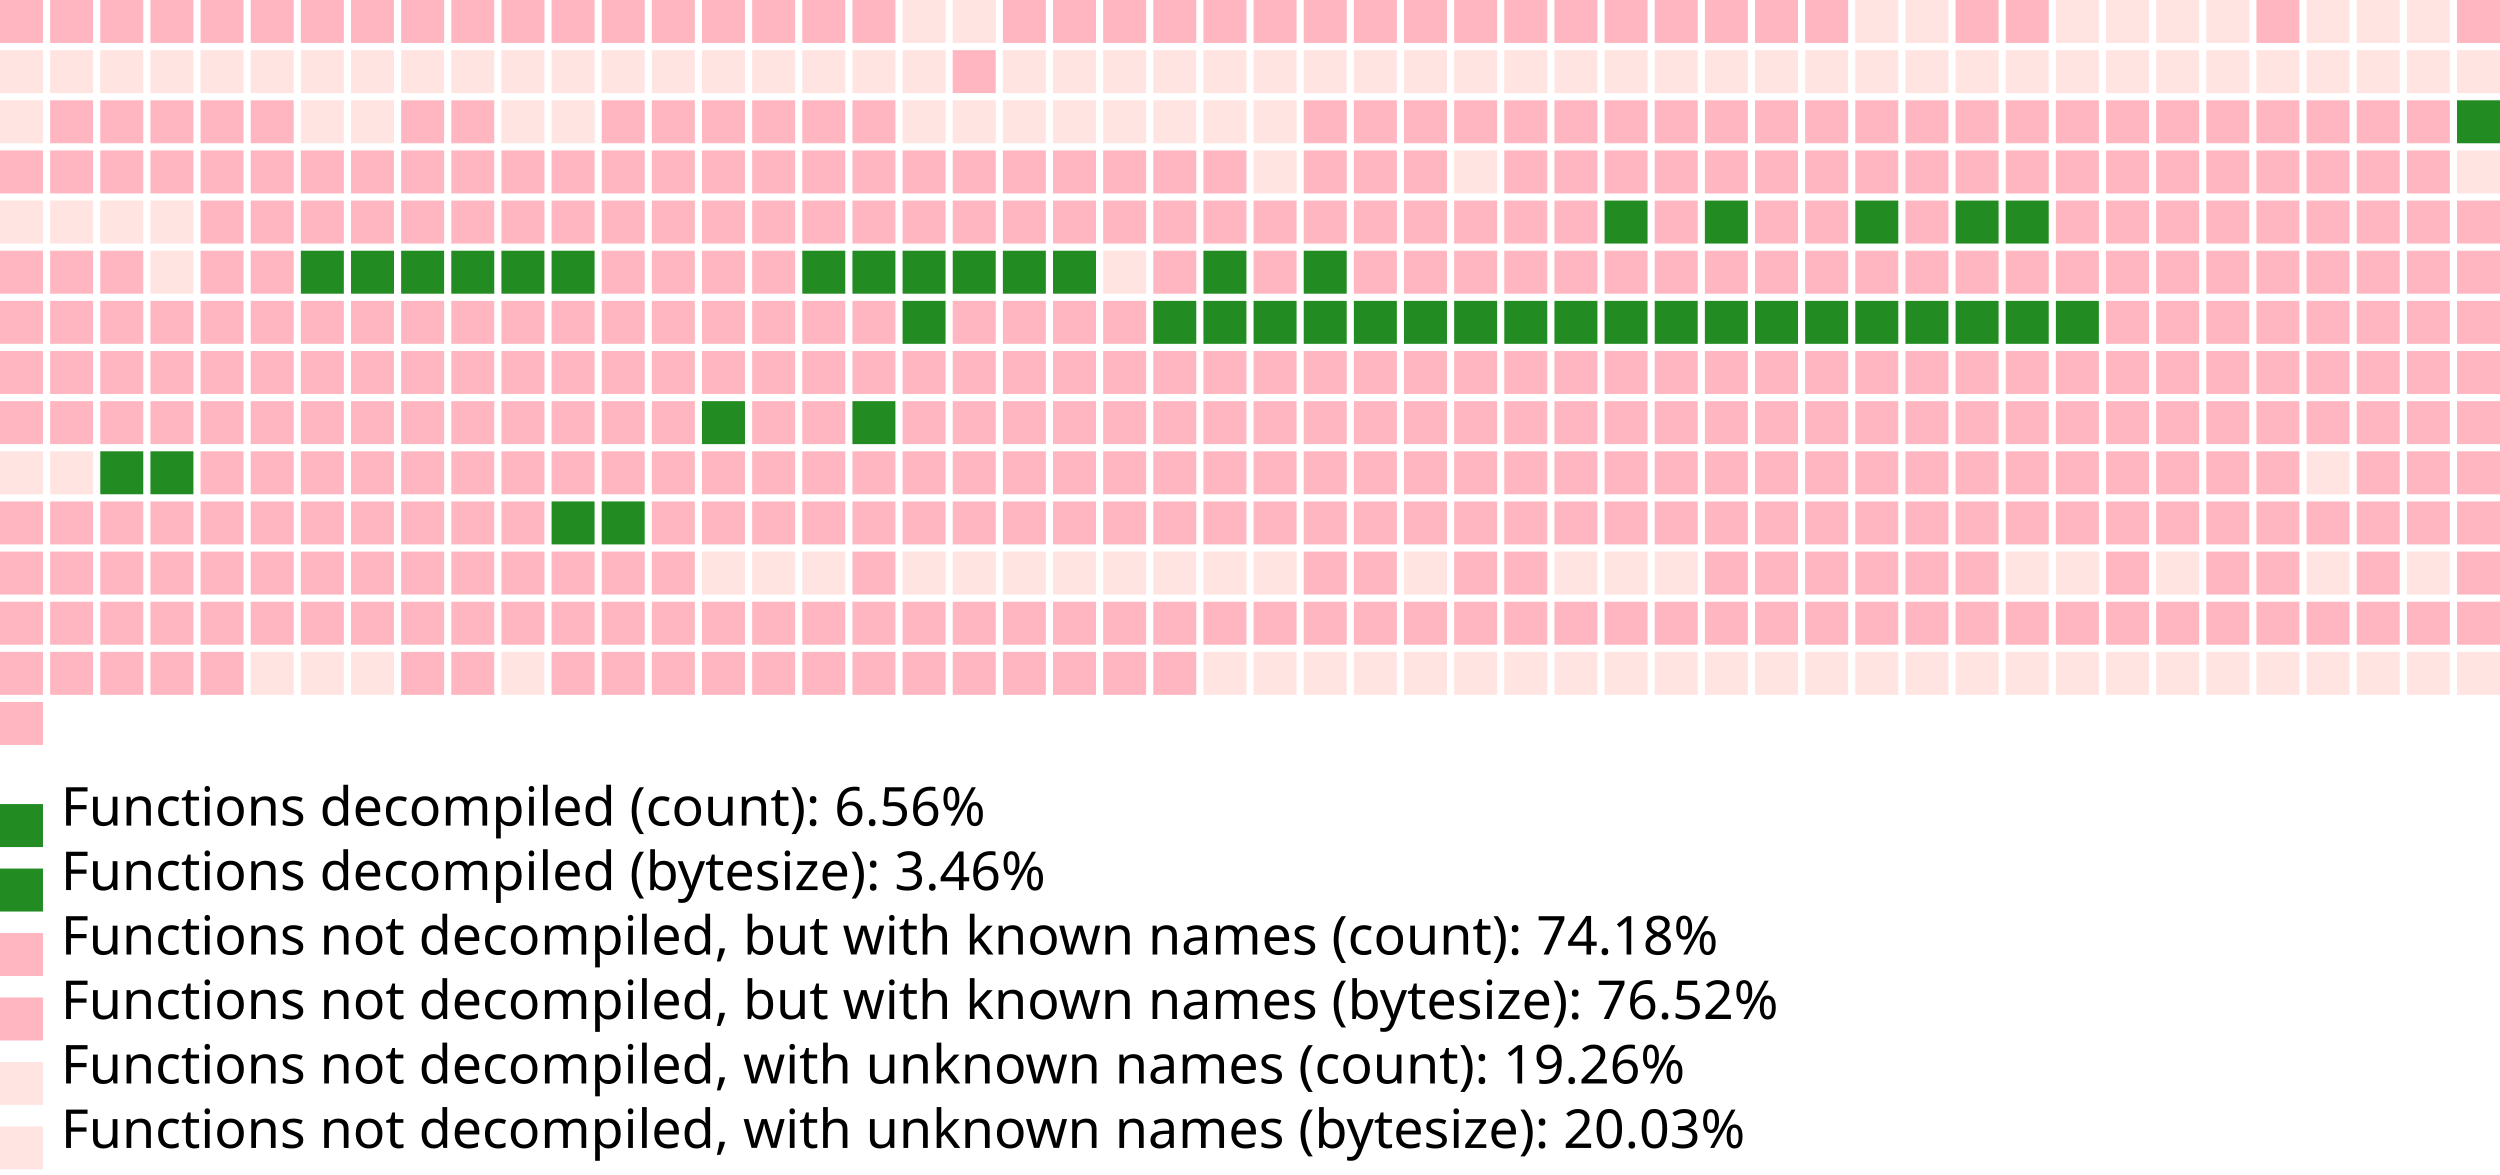
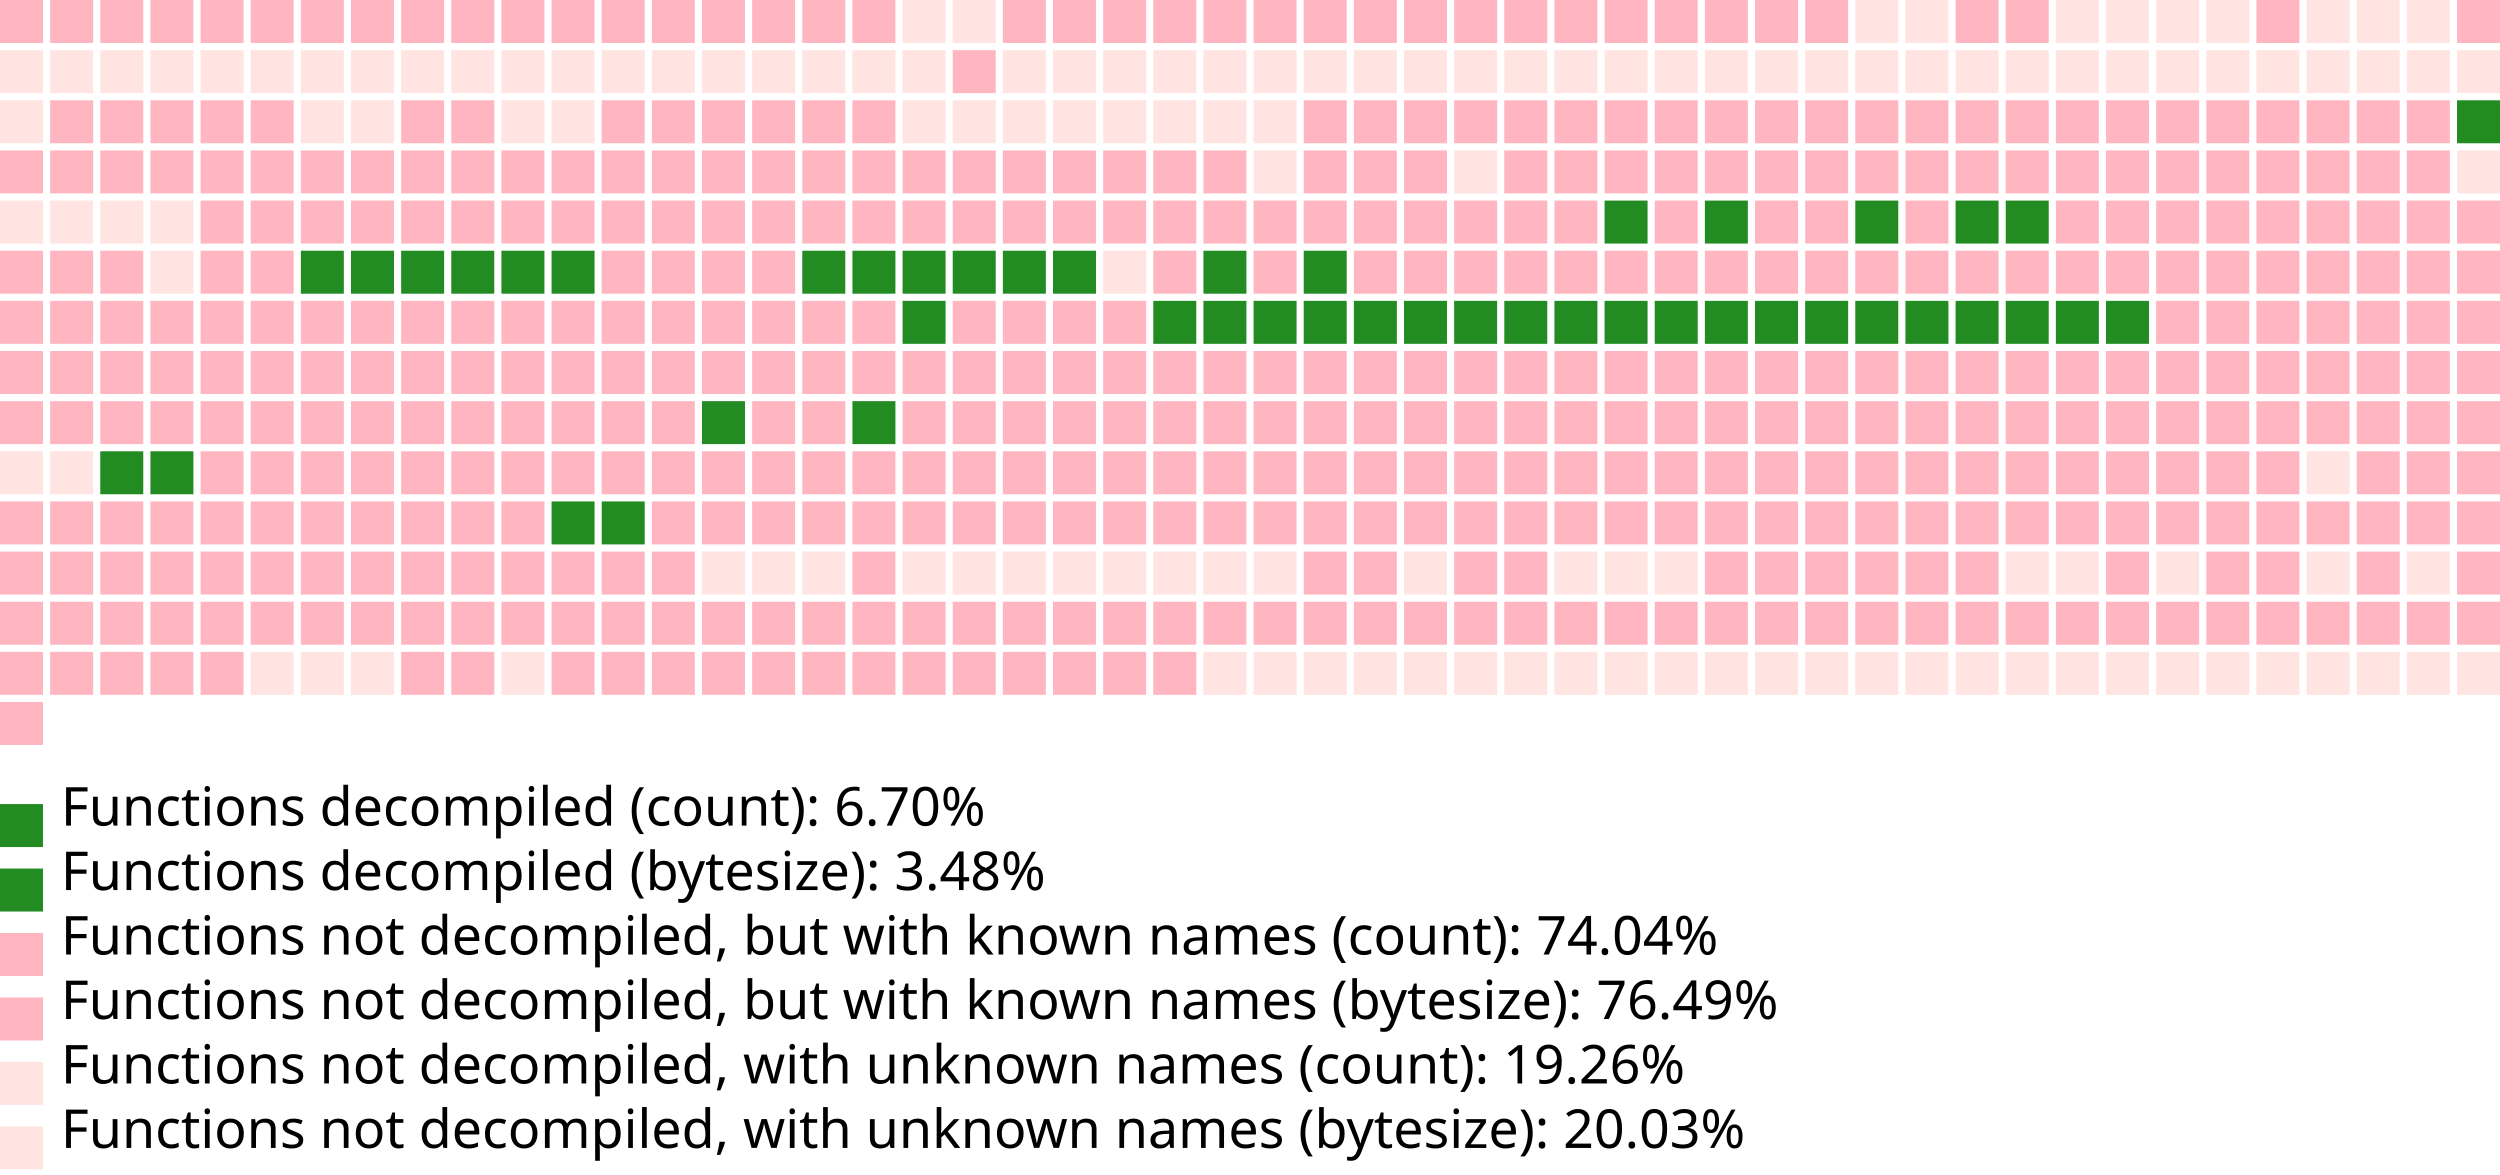
<svg xmlns="http://www.w3.org/2000/svg" version="1.1" width="698" height="328">
  <rect width="12" height="12" x="0" y="0" fill="lightpink" />
  <rect width="12" height="12" x="14" y="0" fill="lightpink" />
  <rect width="12" height="12" x="28" y="0" fill="lightpink" />
  <rect width="12" height="12" x="42" y="0" fill="lightpink" />
  <rect width="12" height="12" x="56" y="0" fill="lightpink" />
  <rect width="12" height="12" x="70" y="0" fill="lightpink" />
  <rect width="12" height="12" x="84" y="0" fill="lightpink" />
  <rect width="12" height="12" x="98" y="0" fill="lightpink" />
  <rect width="12" height="12" x="112" y="0" fill="lightpink" />
  <rect width="12" height="12" x="126" y="0" fill="lightpink" />
  <rect width="12" height="12" x="140" y="0" fill="lightpink" />
  <rect width="12" height="12" x="154" y="0" fill="lightpink" />
  <rect width="12" height="12" x="168" y="0" fill="lightpink" />
  <rect width="12" height="12" x="182" y="0" fill="lightpink" />
  <rect width="12" height="12" x="196" y="0" fill="lightpink" />
  <rect width="12" height="12" x="210" y="0" fill="lightpink" />
  <rect width="12" height="12" x="224" y="0" fill="lightpink" />
  <rect width="12" height="12" x="238" y="0" fill="lightpink" />
  <rect width="12" height="12" x="252" y="0" fill="mistyrose" />
  <rect width="12" height="12" x="266" y="0" fill="mistyrose" />
  <rect width="12" height="12" x="280" y="0" fill="lightpink" />
  <rect width="12" height="12" x="294" y="0" fill="lightpink" />
  <rect width="12" height="12" x="308" y="0" fill="lightpink" />
  <rect width="12" height="12" x="322" y="0" fill="lightpink" />
  <rect width="12" height="12" x="336" y="0" fill="lightpink" />
  <rect width="12" height="12" x="350" y="0" fill="lightpink" />
  <rect width="12" height="12" x="364" y="0" fill="lightpink" />
  <rect width="12" height="12" x="378" y="0" fill="lightpink" />
  <rect width="12" height="12" x="392" y="0" fill="lightpink" />
  <rect width="12" height="12" x="406" y="0" fill="lightpink" />
  <rect width="12" height="12" x="420" y="0" fill="lightpink" />
  <rect width="12" height="12" x="434" y="0" fill="lightpink" />
  <rect width="12" height="12" x="448" y="0" fill="lightpink" />
  <rect width="12" height="12" x="462" y="0" fill="lightpink" />
  <rect width="12" height="12" x="476" y="0" fill="lightpink" />
  <rect width="12" height="12" x="490" y="0" fill="lightpink" />
  <rect width="12" height="12" x="504" y="0" fill="lightpink" />
  <rect width="12" height="12" x="518" y="0" fill="mistyrose" />
  <rect width="12" height="12" x="532" y="0" fill="mistyrose" />
  <rect width="12" height="12" x="546" y="0" fill="lightpink" />
  <rect width="12" height="12" x="560" y="0" fill="lightpink" />
  <rect width="12" height="12" x="574" y="0" fill="mistyrose" />
  <rect width="12" height="12" x="588" y="0" fill="mistyrose" />
  <rect width="12" height="12" x="602" y="0" fill="mistyrose" />
  <rect width="12" height="12" x="616" y="0" fill="mistyrose" />
  <rect width="12" height="12" x="630" y="0" fill="lightpink" />
  <rect width="12" height="12" x="644" y="0" fill="mistyrose" />
  <rect width="12" height="12" x="658" y="0" fill="mistyrose" />
  <rect width="12" height="12" x="672" y="0" fill="mistyrose" />
  <rect width="12" height="12" x="686" y="0" fill="lightpink" />
  <rect width="12" height="12" x="0" y="14" fill="mistyrose" />
  <rect width="12" height="12" x="14" y="14" fill="mistyrose" />
  <rect width="12" height="12" x="28" y="14" fill="mistyrose" />
  <rect width="12" height="12" x="42" y="14" fill="mistyrose" />
  <rect width="12" height="12" x="56" y="14" fill="mistyrose" />
  <rect width="12" height="12" x="70" y="14" fill="mistyrose" />
  <rect width="12" height="12" x="84" y="14" fill="mistyrose" />
  <rect width="12" height="12" x="98" y="14" fill="mistyrose" />
  <rect width="12" height="12" x="112" y="14" fill="mistyrose" />
  <rect width="12" height="12" x="126" y="14" fill="mistyrose" />
  <rect width="12" height="12" x="140" y="14" fill="mistyrose" />
  <rect width="12" height="12" x="154" y="14" fill="mistyrose" />
  <rect width="12" height="12" x="168" y="14" fill="mistyrose" />
  <rect width="12" height="12" x="182" y="14" fill="mistyrose" />
  <rect width="12" height="12" x="196" y="14" fill="mistyrose" />
  <rect width="12" height="12" x="210" y="14" fill="mistyrose" />
  <rect width="12" height="12" x="224" y="14" fill="mistyrose" />
  <rect width="12" height="12" x="238" y="14" fill="mistyrose" />
  <rect width="12" height="12" x="252" y="14" fill="mistyrose" />
  <rect width="12" height="12" x="266" y="14" fill="lightpink" />
  <rect width="12" height="12" x="280" y="14" fill="mistyrose" />
  <rect width="12" height="12" x="294" y="14" fill="mistyrose" />
  <rect width="12" height="12" x="308" y="14" fill="mistyrose" />
  <rect width="12" height="12" x="322" y="14" fill="mistyrose" />
  <rect width="12" height="12" x="336" y="14" fill="mistyrose" />
  <rect width="12" height="12" x="350" y="14" fill="mistyrose" />
  <rect width="12" height="12" x="364" y="14" fill="mistyrose" />
  <rect width="12" height="12" x="378" y="14" fill="mistyrose" />
  <rect width="12" height="12" x="392" y="14" fill="mistyrose" />
  <rect width="12" height="12" x="406" y="14" fill="mistyrose" />
  <rect width="12" height="12" x="420" y="14" fill="mistyrose" />
  <rect width="12" height="12" x="434" y="14" fill="mistyrose" />
  <rect width="12" height="12" x="448" y="14" fill="mistyrose" />
  <rect width="12" height="12" x="462" y="14" fill="mistyrose" />
  <rect width="12" height="12" x="476" y="14" fill="mistyrose" />
  <rect width="12" height="12" x="490" y="14" fill="mistyrose" />
  <rect width="12" height="12" x="504" y="14" fill="mistyrose" />
  <rect width="12" height="12" x="518" y="14" fill="mistyrose" />
  <rect width="12" height="12" x="532" y="14" fill="mistyrose" />
  <rect width="12" height="12" x="546" y="14" fill="mistyrose" />
  <rect width="12" height="12" x="560" y="14" fill="mistyrose" />
  <rect width="12" height="12" x="574" y="14" fill="mistyrose" />
  <rect width="12" height="12" x="588" y="14" fill="mistyrose" />
  <rect width="12" height="12" x="602" y="14" fill="mistyrose" />
  <rect width="12" height="12" x="616" y="14" fill="mistyrose" />
  <rect width="12" height="12" x="630" y="14" fill="mistyrose" />
  <rect width="12" height="12" x="644" y="14" fill="mistyrose" />
  <rect width="12" height="12" x="658" y="14" fill="mistyrose" />
  <rect width="12" height="12" x="672" y="14" fill="mistyrose" />
  <rect width="12" height="12" x="686" y="14" fill="mistyrose" />
  <rect width="12" height="12" x="0" y="28" fill="mistyrose" />
  <rect width="12" height="12" x="14" y="28" fill="lightpink" />
  <rect width="12" height="12" x="28" y="28" fill="lightpink" />
  <rect width="12" height="12" x="42" y="28" fill="lightpink" />
  <rect width="12" height="12" x="56" y="28" fill="lightpink" />
  <rect width="12" height="12" x="70" y="28" fill="lightpink" />
  <rect width="12" height="12" x="84" y="28" fill="mistyrose" />
  <rect width="12" height="12" x="98" y="28" fill="mistyrose" />
  <rect width="12" height="12" x="112" y="28" fill="lightpink" />
  <rect width="12" height="12" x="126" y="28" fill="lightpink" />
  <rect width="12" height="12" x="140" y="28" fill="mistyrose" />
  <rect width="12" height="12" x="154" y="28" fill="mistyrose" />
  <rect width="12" height="12" x="168" y="28" fill="lightpink" />
  <rect width="12" height="12" x="182" y="28" fill="lightpink" />
  <rect width="12" height="12" x="196" y="28" fill="lightpink" />
  <rect width="12" height="12" x="210" y="28" fill="lightpink" />
  <rect width="12" height="12" x="224" y="28" fill="lightpink" />
  <rect width="12" height="12" x="238" y="28" fill="lightpink" />
  <rect width="12" height="12" x="252" y="28" fill="mistyrose" />
  <rect width="12" height="12" x="266" y="28" fill="mistyrose" />
  <rect width="12" height="12" x="280" y="28" fill="mistyrose" />
  <rect width="12" height="12" x="294" y="28" fill="mistyrose" />
  <rect width="12" height="12" x="308" y="28" fill="mistyrose" />
  <rect width="12" height="12" x="322" y="28" fill="mistyrose" />
  <rect width="12" height="12" x="336" y="28" fill="mistyrose" />
  <rect width="12" height="12" x="350" y="28" fill="mistyrose" />
  <rect width="12" height="12" x="364" y="28" fill="lightpink" />
  <rect width="12" height="12" x="378" y="28" fill="lightpink" />
  <rect width="12" height="12" x="392" y="28" fill="lightpink" />
  <rect width="12" height="12" x="406" y="28" fill="lightpink" />
  <rect width="12" height="12" x="420" y="28" fill="lightpink" />
  <rect width="12" height="12" x="434" y="28" fill="lightpink" />
  <rect width="12" height="12" x="448" y="28" fill="lightpink" />
  <rect width="12" height="12" x="462" y="28" fill="lightpink" />
  <rect width="12" height="12" x="476" y="28" fill="lightpink" />
  <rect width="12" height="12" x="490" y="28" fill="lightpink" />
  <rect width="12" height="12" x="504" y="28" fill="lightpink" />
  <rect width="12" height="12" x="518" y="28" fill="lightpink" />
  <rect width="12" height="12" x="532" y="28" fill="lightpink" />
  <rect width="12" height="12" x="546" y="28" fill="lightpink" />
  <rect width="12" height="12" x="560" y="28" fill="lightpink" />
  <rect width="12" height="12" x="574" y="28" fill="lightpink" />
  <rect width="12" height="12" x="588" y="28" fill="lightpink" />
  <rect width="12" height="12" x="602" y="28" fill="lightpink" />
  <rect width="12" height="12" x="616" y="28" fill="lightpink" />
  <rect width="12" height="12" x="630" y="28" fill="lightpink" />
  <rect width="12" height="12" x="644" y="28" fill="lightpink" />
  <rect width="12" height="12" x="658" y="28" fill="lightpink" />
  <rect width="12" height="12" x="672" y="28" fill="lightpink" />
  <rect width="12" height="12" x="686" y="28" fill="forestgreen" />
  <rect width="12" height="12" x="0" y="42" fill="lightpink" />
  <rect width="12" height="12" x="14" y="42" fill="lightpink" />
  <rect width="12" height="12" x="28" y="42" fill="lightpink" />
  <rect width="12" height="12" x="42" y="42" fill="lightpink" />
  <rect width="12" height="12" x="56" y="42" fill="lightpink" />
  <rect width="12" height="12" x="70" y="42" fill="lightpink" />
  <rect width="12" height="12" x="84" y="42" fill="lightpink" />
  <rect width="12" height="12" x="98" y="42" fill="lightpink" />
  <rect width="12" height="12" x="112" y="42" fill="lightpink" />
  <rect width="12" height="12" x="126" y="42" fill="lightpink" />
  <rect width="12" height="12" x="140" y="42" fill="lightpink" />
  <rect width="12" height="12" x="154" y="42" fill="lightpink" />
  <rect width="12" height="12" x="168" y="42" fill="lightpink" />
  <rect width="12" height="12" x="182" y="42" fill="lightpink" />
  <rect width="12" height="12" x="196" y="42" fill="lightpink" />
  <rect width="12" height="12" x="210" y="42" fill="lightpink" />
  <rect width="12" height="12" x="224" y="42" fill="lightpink" />
  <rect width="12" height="12" x="238" y="42" fill="lightpink" />
  <rect width="12" height="12" x="252" y="42" fill="lightpink" />
  <rect width="12" height="12" x="266" y="42" fill="lightpink" />
  <rect width="12" height="12" x="280" y="42" fill="lightpink" />
  <rect width="12" height="12" x="294" y="42" fill="lightpink" />
  <rect width="12" height="12" x="308" y="42" fill="lightpink" />
  <rect width="12" height="12" x="322" y="42" fill="lightpink" />
  <rect width="12" height="12" x="336" y="42" fill="lightpink" />
  <rect width="12" height="12" x="350" y="42" fill="mistyrose" />
  <rect width="12" height="12" x="364" y="42" fill="lightpink" />
  <rect width="12" height="12" x="378" y="42" fill="lightpink" />
  <rect width="12" height="12" x="392" y="42" fill="lightpink" />
  <rect width="12" height="12" x="406" y="42" fill="mistyrose" />
  <rect width="12" height="12" x="420" y="42" fill="lightpink" />
  <rect width="12" height="12" x="434" y="42" fill="lightpink" />
  <rect width="12" height="12" x="448" y="42" fill="lightpink" />
  <rect width="12" height="12" x="462" y="42" fill="lightpink" />
  <rect width="12" height="12" x="476" y="42" fill="lightpink" />
  <rect width="12" height="12" x="490" y="42" fill="lightpink" />
  <rect width="12" height="12" x="504" y="42" fill="lightpink" />
  <rect width="12" height="12" x="518" y="42" fill="lightpink" />
  <rect width="12" height="12" x="532" y="42" fill="lightpink" />
  <rect width="12" height="12" x="546" y="42" fill="lightpink" />
  <rect width="12" height="12" x="560" y="42" fill="lightpink" />
  <rect width="12" height="12" x="574" y="42" fill="lightpink" />
  <rect width="12" height="12" x="588" y="42" fill="lightpink" />
  <rect width="12" height="12" x="602" y="42" fill="lightpink" />
  <rect width="12" height="12" x="616" y="42" fill="lightpink" />
  <rect width="12" height="12" x="630" y="42" fill="lightpink" />
  <rect width="12" height="12" x="644" y="42" fill="lightpink" />
  <rect width="12" height="12" x="658" y="42" fill="lightpink" />
  <rect width="12" height="12" x="672" y="42" fill="lightpink" />
  <rect width="12" height="12" x="686" y="42" fill="mistyrose" />
  <rect width="12" height="12" x="0" y="56" fill="mistyrose" />
  <rect width="12" height="12" x="14" y="56" fill="mistyrose" />
  <rect width="12" height="12" x="28" y="56" fill="mistyrose" />
  <rect width="12" height="12" x="42" y="56" fill="mistyrose" />
  <rect width="12" height="12" x="56" y="56" fill="lightpink" />
  <rect width="12" height="12" x="70" y="56" fill="lightpink" />
  <rect width="12" height="12" x="84" y="56" fill="lightpink" />
  <rect width="12" height="12" x="98" y="56" fill="lightpink" />
  <rect width="12" height="12" x="112" y="56" fill="lightpink" />
  <rect width="12" height="12" x="126" y="56" fill="lightpink" />
  <rect width="12" height="12" x="140" y="56" fill="lightpink" />
  <rect width="12" height="12" x="154" y="56" fill="lightpink" />
  <rect width="12" height="12" x="168" y="56" fill="lightpink" />
  <rect width="12" height="12" x="182" y="56" fill="lightpink" />
  <rect width="12" height="12" x="196" y="56" fill="lightpink" />
  <rect width="12" height="12" x="210" y="56" fill="lightpink" />
  <rect width="12" height="12" x="224" y="56" fill="lightpink" />
  <rect width="12" height="12" x="238" y="56" fill="lightpink" />
  <rect width="12" height="12" x="252" y="56" fill="lightpink" />
  <rect width="12" height="12" x="266" y="56" fill="lightpink" />
  <rect width="12" height="12" x="280" y="56" fill="lightpink" />
  <rect width="12" height="12" x="294" y="56" fill="lightpink" />
  <rect width="12" height="12" x="308" y="56" fill="lightpink" />
  <rect width="12" height="12" x="322" y="56" fill="lightpink" />
  <rect width="12" height="12" x="336" y="56" fill="lightpink" />
  <rect width="12" height="12" x="350" y="56" fill="lightpink" />
  <rect width="12" height="12" x="364" y="56" fill="lightpink" />
  <rect width="12" height="12" x="378" y="56" fill="lightpink" />
  <rect width="12" height="12" x="392" y="56" fill="lightpink" />
  <rect width="12" height="12" x="406" y="56" fill="lightpink" />
  <rect width="12" height="12" x="420" y="56" fill="lightpink" />
  <rect width="12" height="12" x="434" y="56" fill="lightpink" />
  <rect width="12" height="12" x="448" y="56" fill="forestgreen" />
  <rect width="12" height="12" x="462" y="56" fill="lightpink" />
  <rect width="12" height="12" x="476" y="56" fill="forestgreen" />
  <rect width="12" height="12" x="490" y="56" fill="lightpink" />
  <rect width="12" height="12" x="504" y="56" fill="lightpink" />
  <rect width="12" height="12" x="518" y="56" fill="forestgreen" />
  <rect width="12" height="12" x="532" y="56" fill="lightpink" />
  <rect width="12" height="12" x="546" y="56" fill="forestgreen" />
  <rect width="12" height="12" x="560" y="56" fill="forestgreen" />
  <rect width="12" height="12" x="574" y="56" fill="lightpink" />
  <rect width="12" height="12" x="588" y="56" fill="lightpink" />
  <rect width="12" height="12" x="602" y="56" fill="lightpink" />
  <rect width="12" height="12" x="616" y="56" fill="lightpink" />
  <rect width="12" height="12" x="630" y="56" fill="lightpink" />
  <rect width="12" height="12" x="644" y="56" fill="lightpink" />
  <rect width="12" height="12" x="658" y="56" fill="lightpink" />
  <rect width="12" height="12" x="672" y="56" fill="lightpink" />
  <rect width="12" height="12" x="686" y="56" fill="lightpink" />
  <rect width="12" height="12" x="0" y="70" fill="lightpink" />
  <rect width="12" height="12" x="14" y="70" fill="lightpink" />
  <rect width="12" height="12" x="28" y="70" fill="lightpink" />
  <rect width="12" height="12" x="42" y="70" fill="mistyrose" />
  <rect width="12" height="12" x="56" y="70" fill="lightpink" />
  <rect width="12" height="12" x="70" y="70" fill="lightpink" />
  <rect width="12" height="12" x="84" y="70" fill="forestgreen" />
  <rect width="12" height="12" x="98" y="70" fill="forestgreen" />
  <rect width="12" height="12" x="112" y="70" fill="forestgreen" />
  <rect width="12" height="12" x="126" y="70" fill="forestgreen" />
  <rect width="12" height="12" x="140" y="70" fill="forestgreen" />
  <rect width="12" height="12" x="154" y="70" fill="forestgreen" />
  <rect width="12" height="12" x="168" y="70" fill="lightpink" />
  <rect width="12" height="12" x="182" y="70" fill="lightpink" />
  <rect width="12" height="12" x="196" y="70" fill="lightpink" />
  <rect width="12" height="12" x="210" y="70" fill="lightpink" />
  <rect width="12" height="12" x="224" y="70" fill="forestgreen" />
  <rect width="12" height="12" x="238" y="70" fill="forestgreen" />
  <rect width="12" height="12" x="252" y="70" fill="forestgreen" />
  <rect width="12" height="12" x="266" y="70" fill="forestgreen" />
  <rect width="12" height="12" x="280" y="70" fill="forestgreen" />
  <rect width="12" height="12" x="294" y="70" fill="forestgreen" />
  <rect width="12" height="12" x="308" y="70" fill="mistyrose" />
  <rect width="12" height="12" x="322" y="70" fill="lightpink" />
  <rect width="12" height="12" x="336" y="70" fill="forestgreen" />
  <rect width="12" height="12" x="350" y="70" fill="lightpink" />
  <rect width="12" height="12" x="364" y="70" fill="forestgreen" />
  <rect width="12" height="12" x="378" y="70" fill="lightpink" />
  <rect width="12" height="12" x="392" y="70" fill="lightpink" />
  <rect width="12" height="12" x="406" y="70" fill="lightpink" />
  <rect width="12" height="12" x="420" y="70" fill="lightpink" />
  <rect width="12" height="12" x="434" y="70" fill="lightpink" />
  <rect width="12" height="12" x="448" y="70" fill="lightpink" />
  <rect width="12" height="12" x="462" y="70" fill="lightpink" />
  <rect width="12" height="12" x="476" y="70" fill="lightpink" />
  <rect width="12" height="12" x="490" y="70" fill="lightpink" />
  <rect width="12" height="12" x="504" y="70" fill="lightpink" />
  <rect width="12" height="12" x="518" y="70" fill="lightpink" />
  <rect width="12" height="12" x="532" y="70" fill="lightpink" />
  <rect width="12" height="12" x="546" y="70" fill="lightpink" />
  <rect width="12" height="12" x="560" y="70" fill="lightpink" />
  <rect width="12" height="12" x="574" y="70" fill="lightpink" />
  <rect width="12" height="12" x="588" y="70" fill="lightpink" />
  <rect width="12" height="12" x="602" y="70" fill="lightpink" />
  <rect width="12" height="12" x="616" y="70" fill="lightpink" />
  <rect width="12" height="12" x="630" y="70" fill="lightpink" />
  <rect width="12" height="12" x="644" y="70" fill="lightpink" />
  <rect width="12" height="12" x="658" y="70" fill="lightpink" />
  <rect width="12" height="12" x="672" y="70" fill="lightpink" />
  <rect width="12" height="12" x="686" y="70" fill="lightpink" />
  <rect width="12" height="12" x="0" y="84" fill="lightpink" />
  <rect width="12" height="12" x="14" y="84" fill="lightpink" />
  <rect width="12" height="12" x="28" y="84" fill="lightpink" />
  <rect width="12" height="12" x="42" y="84" fill="lightpink" />
  <rect width="12" height="12" x="56" y="84" fill="lightpink" />
  <rect width="12" height="12" x="70" y="84" fill="lightpink" />
  <rect width="12" height="12" x="84" y="84" fill="lightpink" />
  <rect width="12" height="12" x="98" y="84" fill="lightpink" />
  <rect width="12" height="12" x="112" y="84" fill="lightpink" />
  <rect width="12" height="12" x="126" y="84" fill="lightpink" />
  <rect width="12" height="12" x="140" y="84" fill="lightpink" />
  <rect width="12" height="12" x="154" y="84" fill="lightpink" />
  <rect width="12" height="12" x="168" y="84" fill="lightpink" />
  <rect width="12" height="12" x="182" y="84" fill="lightpink" />
  <rect width="12" height="12" x="196" y="84" fill="lightpink" />
  <rect width="12" height="12" x="210" y="84" fill="lightpink" />
  <rect width="12" height="12" x="224" y="84" fill="lightpink" />
  <rect width="12" height="12" x="238" y="84" fill="lightpink" />
  <rect width="12" height="12" x="252" y="84" fill="forestgreen" />
  <rect width="12" height="12" x="266" y="84" fill="lightpink" />
  <rect width="12" height="12" x="280" y="84" fill="lightpink" />
  <rect width="12" height="12" x="294" y="84" fill="lightpink" />
  <rect width="12" height="12" x="308" y="84" fill="lightpink" />
  <rect width="12" height="12" x="322" y="84" fill="forestgreen" />
  <rect width="12" height="12" x="336" y="84" fill="forestgreen" />
  <rect width="12" height="12" x="350" y="84" fill="forestgreen" />
  <rect width="12" height="12" x="364" y="84" fill="forestgreen" />
  <rect width="12" height="12" x="378" y="84" fill="forestgreen" />
  <rect width="12" height="12" x="392" y="84" fill="forestgreen" />
  <rect width="12" height="12" x="406" y="84" fill="forestgreen" />
  <rect width="12" height="12" x="420" y="84" fill="forestgreen" />
  <rect width="12" height="12" x="434" y="84" fill="forestgreen" />
  <rect width="12" height="12" x="448" y="84" fill="forestgreen" />
  <rect width="12" height="12" x="462" y="84" fill="forestgreen" />
  <rect width="12" height="12" x="476" y="84" fill="forestgreen" />
  <rect width="12" height="12" x="490" y="84" fill="forestgreen" />
  <rect width="12" height="12" x="504" y="84" fill="forestgreen" />
  <rect width="12" height="12" x="518" y="84" fill="forestgreen" />
  <rect width="12" height="12" x="532" y="84" fill="forestgreen" />
  <rect width="12" height="12" x="546" y="84" fill="forestgreen" />
  <rect width="12" height="12" x="560" y="84" fill="forestgreen" />
  <rect width="12" height="12" x="574" y="84" fill="forestgreen" />
-   <rect width="12" height="12" x="588" y="84" fill="lightpink" />
+   <rect width="12" height="12" x="588" y="84" fill="forestgreen" />
  <rect width="12" height="12" x="602" y="84" fill="lightpink" />
  <rect width="12" height="12" x="616" y="84" fill="lightpink" />
  <rect width="12" height="12" x="630" y="84" fill="lightpink" />
  <rect width="12" height="12" x="644" y="84" fill="lightpink" />
  <rect width="12" height="12" x="658" y="84" fill="lightpink" />
  <rect width="12" height="12" x="672" y="84" fill="lightpink" />
  <rect width="12" height="12" x="686" y="84" fill="lightpink" />
  <rect width="12" height="12" x="0" y="98" fill="lightpink" />
  <rect width="12" height="12" x="14" y="98" fill="lightpink" />
  <rect width="12" height="12" x="28" y="98" fill="lightpink" />
  <rect width="12" height="12" x="42" y="98" fill="lightpink" />
  <rect width="12" height="12" x="56" y="98" fill="lightpink" />
  <rect width="12" height="12" x="70" y="98" fill="lightpink" />
  <rect width="12" height="12" x="84" y="98" fill="lightpink" />
  <rect width="12" height="12" x="98" y="98" fill="lightpink" />
  <rect width="12" height="12" x="112" y="98" fill="lightpink" />
  <rect width="12" height="12" x="126" y="98" fill="lightpink" />
  <rect width="12" height="12" x="140" y="98" fill="lightpink" />
  <rect width="12" height="12" x="154" y="98" fill="lightpink" />
  <rect width="12" height="12" x="168" y="98" fill="lightpink" />
  <rect width="12" height="12" x="182" y="98" fill="lightpink" />
  <rect width="12" height="12" x="196" y="98" fill="lightpink" />
  <rect width="12" height="12" x="210" y="98" fill="lightpink" />
  <rect width="12" height="12" x="224" y="98" fill="lightpink" />
  <rect width="12" height="12" x="238" y="98" fill="lightpink" />
  <rect width="12" height="12" x="252" y="98" fill="lightpink" />
  <rect width="12" height="12" x="266" y="98" fill="lightpink" />
  <rect width="12" height="12" x="280" y="98" fill="lightpink" />
  <rect width="12" height="12" x="294" y="98" fill="lightpink" />
  <rect width="12" height="12" x="308" y="98" fill="lightpink" />
  <rect width="12" height="12" x="322" y="98" fill="lightpink" />
  <rect width="12" height="12" x="336" y="98" fill="lightpink" />
  <rect width="12" height="12" x="350" y="98" fill="lightpink" />
  <rect width="12" height="12" x="364" y="98" fill="lightpink" />
  <rect width="12" height="12" x="378" y="98" fill="lightpink" />
  <rect width="12" height="12" x="392" y="98" fill="lightpink" />
  <rect width="12" height="12" x="406" y="98" fill="lightpink" />
  <rect width="12" height="12" x="420" y="98" fill="lightpink" />
  <rect width="12" height="12" x="434" y="98" fill="lightpink" />
  <rect width="12" height="12" x="448" y="98" fill="lightpink" />
  <rect width="12" height="12" x="462" y="98" fill="lightpink" />
  <rect width="12" height="12" x="476" y="98" fill="lightpink" />
  <rect width="12" height="12" x="490" y="98" fill="lightpink" />
  <rect width="12" height="12" x="504" y="98" fill="lightpink" />
  <rect width="12" height="12" x="518" y="98" fill="lightpink" />
  <rect width="12" height="12" x="532" y="98" fill="lightpink" />
  <rect width="12" height="12" x="546" y="98" fill="lightpink" />
  <rect width="12" height="12" x="560" y="98" fill="lightpink" />
  <rect width="12" height="12" x="574" y="98" fill="lightpink" />
  <rect width="12" height="12" x="588" y="98" fill="lightpink" />
  <rect width="12" height="12" x="602" y="98" fill="lightpink" />
  <rect width="12" height="12" x="616" y="98" fill="lightpink" />
  <rect width="12" height="12" x="630" y="98" fill="lightpink" />
  <rect width="12" height="12" x="644" y="98" fill="lightpink" />
  <rect width="12" height="12" x="658" y="98" fill="lightpink" />
  <rect width="12" height="12" x="672" y="98" fill="lightpink" />
  <rect width="12" height="12" x="686" y="98" fill="lightpink" />
  <rect width="12" height="12" x="0" y="112" fill="lightpink" />
  <rect width="12" height="12" x="14" y="112" fill="lightpink" />
  <rect width="12" height="12" x="28" y="112" fill="lightpink" />
  <rect width="12" height="12" x="42" y="112" fill="lightpink" />
  <rect width="12" height="12" x="56" y="112" fill="lightpink" />
  <rect width="12" height="12" x="70" y="112" fill="lightpink" />
  <rect width="12" height="12" x="84" y="112" fill="lightpink" />
  <rect width="12" height="12" x="98" y="112" fill="lightpink" />
  <rect width="12" height="12" x="112" y="112" fill="lightpink" />
  <rect width="12" height="12" x="126" y="112" fill="lightpink" />
  <rect width="12" height="12" x="140" y="112" fill="lightpink" />
  <rect width="12" height="12" x="154" y="112" fill="lightpink" />
  <rect width="12" height="12" x="168" y="112" fill="lightpink" />
  <rect width="12" height="12" x="182" y="112" fill="lightpink" />
  <rect width="12" height="12" x="196" y="112" fill="forestgreen" />
  <rect width="12" height="12" x="210" y="112" fill="lightpink" />
  <rect width="12" height="12" x="224" y="112" fill="lightpink" />
  <rect width="12" height="12" x="238" y="112" fill="forestgreen" />
  <rect width="12" height="12" x="252" y="112" fill="lightpink" />
  <rect width="12" height="12" x="266" y="112" fill="lightpink" />
  <rect width="12" height="12" x="280" y="112" fill="lightpink" />
  <rect width="12" height="12" x="294" y="112" fill="lightpink" />
  <rect width="12" height="12" x="308" y="112" fill="lightpink" />
  <rect width="12" height="12" x="322" y="112" fill="lightpink" />
  <rect width="12" height="12" x="336" y="112" fill="lightpink" />
  <rect width="12" height="12" x="350" y="112" fill="lightpink" />
  <rect width="12" height="12" x="364" y="112" fill="lightpink" />
  <rect width="12" height="12" x="378" y="112" fill="lightpink" />
  <rect width="12" height="12" x="392" y="112" fill="lightpink" />
  <rect width="12" height="12" x="406" y="112" fill="lightpink" />
  <rect width="12" height="12" x="420" y="112" fill="lightpink" />
  <rect width="12" height="12" x="434" y="112" fill="lightpink" />
  <rect width="12" height="12" x="448" y="112" fill="lightpink" />
  <rect width="12" height="12" x="462" y="112" fill="lightpink" />
  <rect width="12" height="12" x="476" y="112" fill="lightpink" />
  <rect width="12" height="12" x="490" y="112" fill="lightpink" />
  <rect width="12" height="12" x="504" y="112" fill="lightpink" />
  <rect width="12" height="12" x="518" y="112" fill="lightpink" />
  <rect width="12" height="12" x="532" y="112" fill="lightpink" />
  <rect width="12" height="12" x="546" y="112" fill="lightpink" />
  <rect width="12" height="12" x="560" y="112" fill="lightpink" />
  <rect width="12" height="12" x="574" y="112" fill="lightpink" />
  <rect width="12" height="12" x="588" y="112" fill="lightpink" />
  <rect width="12" height="12" x="602" y="112" fill="lightpink" />
  <rect width="12" height="12" x="616" y="112" fill="lightpink" />
  <rect width="12" height="12" x="630" y="112" fill="lightpink" />
  <rect width="12" height="12" x="644" y="112" fill="lightpink" />
  <rect width="12" height="12" x="658" y="112" fill="lightpink" />
  <rect width="12" height="12" x="672" y="112" fill="lightpink" />
  <rect width="12" height="12" x="686" y="112" fill="lightpink" />
  <rect width="12" height="12" x="0" y="126" fill="mistyrose" />
  <rect width="12" height="12" x="14" y="126" fill="mistyrose" />
  <rect width="12" height="12" x="28" y="126" fill="forestgreen" />
  <rect width="12" height="12" x="42" y="126" fill="forestgreen" />
  <rect width="12" height="12" x="56" y="126" fill="lightpink" />
  <rect width="12" height="12" x="70" y="126" fill="lightpink" />
  <rect width="12" height="12" x="84" y="126" fill="lightpink" />
  <rect width="12" height="12" x="98" y="126" fill="lightpink" />
  <rect width="12" height="12" x="112" y="126" fill="lightpink" />
  <rect width="12" height="12" x="126" y="126" fill="lightpink" />
  <rect width="12" height="12" x="140" y="126" fill="lightpink" />
  <rect width="12" height="12" x="154" y="126" fill="lightpink" />
  <rect width="12" height="12" x="168" y="126" fill="lightpink" />
  <rect width="12" height="12" x="182" y="126" fill="lightpink" />
  <rect width="12" height="12" x="196" y="126" fill="lightpink" />
  <rect width="12" height="12" x="210" y="126" fill="lightpink" />
  <rect width="12" height="12" x="224" y="126" fill="lightpink" />
  <rect width="12" height="12" x="238" y="126" fill="lightpink" />
  <rect width="12" height="12" x="252" y="126" fill="lightpink" />
  <rect width="12" height="12" x="266" y="126" fill="lightpink" />
  <rect width="12" height="12" x="280" y="126" fill="lightpink" />
  <rect width="12" height="12" x="294" y="126" fill="lightpink" />
  <rect width="12" height="12" x="308" y="126" fill="lightpink" />
  <rect width="12" height="12" x="322" y="126" fill="lightpink" />
  <rect width="12" height="12" x="336" y="126" fill="lightpink" />
  <rect width="12" height="12" x="350" y="126" fill="lightpink" />
  <rect width="12" height="12" x="364" y="126" fill="lightpink" />
  <rect width="12" height="12" x="378" y="126" fill="lightpink" />
  <rect width="12" height="12" x="392" y="126" fill="lightpink" />
  <rect width="12" height="12" x="406" y="126" fill="lightpink" />
  <rect width="12" height="12" x="420" y="126" fill="lightpink" />
  <rect width="12" height="12" x="434" y="126" fill="lightpink" />
  <rect width="12" height="12" x="448" y="126" fill="lightpink" />
  <rect width="12" height="12" x="462" y="126" fill="lightpink" />
  <rect width="12" height="12" x="476" y="126" fill="lightpink" />
  <rect width="12" height="12" x="490" y="126" fill="lightpink" />
  <rect width="12" height="12" x="504" y="126" fill="lightpink" />
  <rect width="12" height="12" x="518" y="126" fill="lightpink" />
  <rect width="12" height="12" x="532" y="126" fill="lightpink" />
  <rect width="12" height="12" x="546" y="126" fill="lightpink" />
  <rect width="12" height="12" x="560" y="126" fill="lightpink" />
  <rect width="12" height="12" x="574" y="126" fill="lightpink" />
  <rect width="12" height="12" x="588" y="126" fill="lightpink" />
  <rect width="12" height="12" x="602" y="126" fill="lightpink" />
  <rect width="12" height="12" x="616" y="126" fill="lightpink" />
  <rect width="12" height="12" x="630" y="126" fill="lightpink" />
  <rect width="12" height="12" x="644" y="126" fill="mistyrose" />
  <rect width="12" height="12" x="658" y="126" fill="lightpink" />
  <rect width="12" height="12" x="672" y="126" fill="lightpink" />
  <rect width="12" height="12" x="686" y="126" fill="lightpink" />
  <rect width="12" height="12" x="0" y="140" fill="lightpink" />
  <rect width="12" height="12" x="14" y="140" fill="lightpink" />
  <rect width="12" height="12" x="28" y="140" fill="lightpink" />
  <rect width="12" height="12" x="42" y="140" fill="lightpink" />
  <rect width="12" height="12" x="56" y="140" fill="lightpink" />
  <rect width="12" height="12" x="70" y="140" fill="lightpink" />
  <rect width="12" height="12" x="84" y="140" fill="lightpink" />
  <rect width="12" height="12" x="98" y="140" fill="lightpink" />
  <rect width="12" height="12" x="112" y="140" fill="lightpink" />
  <rect width="12" height="12" x="126" y="140" fill="lightpink" />
  <rect width="12" height="12" x="140" y="140" fill="lightpink" />
  <rect width="12" height="12" x="154" y="140" fill="forestgreen" />
  <rect width="12" height="12" x="168" y="140" fill="forestgreen" />
  <rect width="12" height="12" x="182" y="140" fill="lightpink" />
  <rect width="12" height="12" x="196" y="140" fill="lightpink" />
  <rect width="12" height="12" x="210" y="140" fill="lightpink" />
  <rect width="12" height="12" x="224" y="140" fill="lightpink" />
  <rect width="12" height="12" x="238" y="140" fill="lightpink" />
  <rect width="12" height="12" x="252" y="140" fill="lightpink" />
  <rect width="12" height="12" x="266" y="140" fill="lightpink" />
  <rect width="12" height="12" x="280" y="140" fill="lightpink" />
  <rect width="12" height="12" x="294" y="140" fill="lightpink" />
  <rect width="12" height="12" x="308" y="140" fill="lightpink" />
  <rect width="12" height="12" x="322" y="140" fill="lightpink" />
  <rect width="12" height="12" x="336" y="140" fill="lightpink" />
  <rect width="12" height="12" x="350" y="140" fill="lightpink" />
  <rect width="12" height="12" x="364" y="140" fill="lightpink" />
  <rect width="12" height="12" x="378" y="140" fill="lightpink" />
  <rect width="12" height="12" x="392" y="140" fill="lightpink" />
  <rect width="12" height="12" x="406" y="140" fill="lightpink" />
  <rect width="12" height="12" x="420" y="140" fill="lightpink" />
  <rect width="12" height="12" x="434" y="140" fill="lightpink" />
  <rect width="12" height="12" x="448" y="140" fill="lightpink" />
  <rect width="12" height="12" x="462" y="140" fill="lightpink" />
  <rect width="12" height="12" x="476" y="140" fill="lightpink" />
  <rect width="12" height="12" x="490" y="140" fill="lightpink" />
  <rect width="12" height="12" x="504" y="140" fill="lightpink" />
  <rect width="12" height="12" x="518" y="140" fill="lightpink" />
  <rect width="12" height="12" x="532" y="140" fill="lightpink" />
  <rect width="12" height="12" x="546" y="140" fill="lightpink" />
  <rect width="12" height="12" x="560" y="140" fill="lightpink" />
  <rect width="12" height="12" x="574" y="140" fill="lightpink" />
  <rect width="12" height="12" x="588" y="140" fill="lightpink" />
  <rect width="12" height="12" x="602" y="140" fill="lightpink" />
  <rect width="12" height="12" x="616" y="140" fill="lightpink" />
  <rect width="12" height="12" x="630" y="140" fill="lightpink" />
  <rect width="12" height="12" x="644" y="140" fill="lightpink" />
  <rect width="12" height="12" x="658" y="140" fill="lightpink" />
  <rect width="12" height="12" x="672" y="140" fill="lightpink" />
  <rect width="12" height="12" x="686" y="140" fill="lightpink" />
  <rect width="12" height="12" x="0" y="154" fill="lightpink" />
  <rect width="12" height="12" x="14" y="154" fill="lightpink" />
  <rect width="12" height="12" x="28" y="154" fill="lightpink" />
  <rect width="12" height="12" x="42" y="154" fill="lightpink" />
  <rect width="12" height="12" x="56" y="154" fill="lightpink" />
  <rect width="12" height="12" x="70" y="154" fill="lightpink" />
  <rect width="12" height="12" x="84" y="154" fill="lightpink" />
  <rect width="12" height="12" x="98" y="154" fill="lightpink" />
  <rect width="12" height="12" x="112" y="154" fill="lightpink" />
  <rect width="12" height="12" x="126" y="154" fill="lightpink" />
  <rect width="12" height="12" x="140" y="154" fill="lightpink" />
  <rect width="12" height="12" x="154" y="154" fill="lightpink" />
  <rect width="12" height="12" x="168" y="154" fill="lightpink" />
  <rect width="12" height="12" x="182" y="154" fill="lightpink" />
  <rect width="12" height="12" x="196" y="154" fill="mistyrose" />
  <rect width="12" height="12" x="210" y="154" fill="mistyrose" />
  <rect width="12" height="12" x="224" y="154" fill="mistyrose" />
  <rect width="12" height="12" x="238" y="154" fill="lightpink" />
  <rect width="12" height="12" x="252" y="154" fill="mistyrose" />
  <rect width="12" height="12" x="266" y="154" fill="mistyrose" />
  <rect width="12" height="12" x="280" y="154" fill="mistyrose" />
  <rect width="12" height="12" x="294" y="154" fill="mistyrose" />
  <rect width="12" height="12" x="308" y="154" fill="mistyrose" />
  <rect width="12" height="12" x="322" y="154" fill="mistyrose" />
  <rect width="12" height="12" x="336" y="154" fill="mistyrose" />
  <rect width="12" height="12" x="350" y="154" fill="mistyrose" />
  <rect width="12" height="12" x="364" y="154" fill="lightpink" />
  <rect width="12" height="12" x="378" y="154" fill="lightpink" />
  <rect width="12" height="12" x="392" y="154" fill="mistyrose" />
  <rect width="12" height="12" x="406" y="154" fill="lightpink" />
  <rect width="12" height="12" x="420" y="154" fill="lightpink" />
  <rect width="12" height="12" x="434" y="154" fill="mistyrose" />
  <rect width="12" height="12" x="448" y="154" fill="mistyrose" />
  <rect width="12" height="12" x="462" y="154" fill="mistyrose" />
  <rect width="12" height="12" x="476" y="154" fill="lightpink" />
  <rect width="12" height="12" x="490" y="154" fill="lightpink" />
  <rect width="12" height="12" x="504" y="154" fill="lightpink" />
  <rect width="12" height="12" x="518" y="154" fill="lightpink" />
  <rect width="12" height="12" x="532" y="154" fill="lightpink" />
  <rect width="12" height="12" x="546" y="154" fill="lightpink" />
  <rect width="12" height="12" x="560" y="154" fill="mistyrose" />
  <rect width="12" height="12" x="574" y="154" fill="mistyrose" />
  <rect width="12" height="12" x="588" y="154" fill="lightpink" />
  <rect width="12" height="12" x="602" y="154" fill="mistyrose" />
  <rect width="12" height="12" x="616" y="154" fill="lightpink" />
  <rect width="12" height="12" x="630" y="154" fill="lightpink" />
  <rect width="12" height="12" x="644" y="154" fill="mistyrose" />
  <rect width="12" height="12" x="658" y="154" fill="lightpink" />
  <rect width="12" height="12" x="672" y="154" fill="mistyrose" />
  <rect width="12" height="12" x="686" y="154" fill="lightpink" />
  <rect width="12" height="12" x="0" y="168" fill="lightpink" />
  <rect width="12" height="12" x="14" y="168" fill="lightpink" />
  <rect width="12" height="12" x="28" y="168" fill="lightpink" />
  <rect width="12" height="12" x="42" y="168" fill="lightpink" />
  <rect width="12" height="12" x="56" y="168" fill="lightpink" />
  <rect width="12" height="12" x="70" y="168" fill="lightpink" />
  <rect width="12" height="12" x="84" y="168" fill="lightpink" />
  <rect width="12" height="12" x="98" y="168" fill="lightpink" />
  <rect width="12" height="12" x="112" y="168" fill="lightpink" />
  <rect width="12" height="12" x="126" y="168" fill="lightpink" />
  <rect width="12" height="12" x="140" y="168" fill="lightpink" />
  <rect width="12" height="12" x="154" y="168" fill="lightpink" />
  <rect width="12" height="12" x="168" y="168" fill="lightpink" />
  <rect width="12" height="12" x="182" y="168" fill="lightpink" />
  <rect width="12" height="12" x="196" y="168" fill="lightpink" />
  <rect width="12" height="12" x="210" y="168" fill="lightpink" />
  <rect width="12" height="12" x="224" y="168" fill="lightpink" />
  <rect width="12" height="12" x="238" y="168" fill="lightpink" />
  <rect width="12" height="12" x="252" y="168" fill="lightpink" />
  <rect width="12" height="12" x="266" y="168" fill="lightpink" />
  <rect width="12" height="12" x="280" y="168" fill="lightpink" />
  <rect width="12" height="12" x="294" y="168" fill="lightpink" />
  <rect width="12" height="12" x="308" y="168" fill="lightpink" />
  <rect width="12" height="12" x="322" y="168" fill="lightpink" />
  <rect width="12" height="12" x="336" y="168" fill="lightpink" />
  <rect width="12" height="12" x="350" y="168" fill="lightpink" />
  <rect width="12" height="12" x="364" y="168" fill="lightpink" />
  <rect width="12" height="12" x="378" y="168" fill="lightpink" />
  <rect width="12" height="12" x="392" y="168" fill="lightpink" />
  <rect width="12" height="12" x="406" y="168" fill="lightpink" />
  <rect width="12" height="12" x="420" y="168" fill="lightpink" />
  <rect width="12" height="12" x="434" y="168" fill="lightpink" />
  <rect width="12" height="12" x="448" y="168" fill="lightpink" />
  <rect width="12" height="12" x="462" y="168" fill="lightpink" />
  <rect width="12" height="12" x="476" y="168" fill="lightpink" />
  <rect width="12" height="12" x="490" y="168" fill="lightpink" />
  <rect width="12" height="12" x="504" y="168" fill="lightpink" />
  <rect width="12" height="12" x="518" y="168" fill="lightpink" />
  <rect width="12" height="12" x="532" y="168" fill="lightpink" />
  <rect width="12" height="12" x="546" y="168" fill="lightpink" />
  <rect width="12" height="12" x="560" y="168" fill="lightpink" />
  <rect width="12" height="12" x="574" y="168" fill="lightpink" />
  <rect width="12" height="12" x="588" y="168" fill="lightpink" />
  <rect width="12" height="12" x="602" y="168" fill="lightpink" />
  <rect width="12" height="12" x="616" y="168" fill="lightpink" />
  <rect width="12" height="12" x="630" y="168" fill="lightpink" />
  <rect width="12" height="12" x="644" y="168" fill="lightpink" />
  <rect width="12" height="12" x="658" y="168" fill="lightpink" />
  <rect width="12" height="12" x="672" y="168" fill="lightpink" />
  <rect width="12" height="12" x="686" y="168" fill="lightpink" />
  <rect width="12" height="12" x="0" y="182" fill="lightpink" />
  <rect width="12" height="12" x="14" y="182" fill="lightpink" />
  <rect width="12" height="12" x="28" y="182" fill="lightpink" />
  <rect width="12" height="12" x="42" y="182" fill="lightpink" />
  <rect width="12" height="12" x="56" y="182" fill="lightpink" />
  <rect width="12" height="12" x="70" y="182" fill="mistyrose" />
  <rect width="12" height="12" x="84" y="182" fill="mistyrose" />
  <rect width="12" height="12" x="98" y="182" fill="mistyrose" />
  <rect width="12" height="12" x="112" y="182" fill="lightpink" />
  <rect width="12" height="12" x="126" y="182" fill="lightpink" />
  <rect width="12" height="12" x="140" y="182" fill="mistyrose" />
  <rect width="12" height="12" x="154" y="182" fill="lightpink" />
  <rect width="12" height="12" x="168" y="182" fill="lightpink" />
  <rect width="12" height="12" x="182" y="182" fill="lightpink" />
  <rect width="12" height="12" x="196" y="182" fill="lightpink" />
  <rect width="12" height="12" x="210" y="182" fill="lightpink" />
  <rect width="12" height="12" x="224" y="182" fill="lightpink" />
  <rect width="12" height="12" x="238" y="182" fill="lightpink" />
  <rect width="12" height="12" x="252" y="182" fill="lightpink" />
  <rect width="12" height="12" x="266" y="182" fill="lightpink" />
  <rect width="12" height="12" x="280" y="182" fill="lightpink" />
  <rect width="12" height="12" x="294" y="182" fill="lightpink" />
  <rect width="12" height="12" x="308" y="182" fill="lightpink" />
  <rect width="12" height="12" x="322" y="182" fill="lightpink" />
  <rect width="12" height="12" x="336" y="182" fill="mistyrose" />
  <rect width="12" height="12" x="350" y="182" fill="mistyrose" />
  <rect width="12" height="12" x="364" y="182" fill="mistyrose" />
  <rect width="12" height="12" x="378" y="182" fill="mistyrose" />
  <rect width="12" height="12" x="392" y="182" fill="mistyrose" />
  <rect width="12" height="12" x="406" y="182" fill="mistyrose" />
  <rect width="12" height="12" x="420" y="182" fill="mistyrose" />
  <rect width="12" height="12" x="434" y="182" fill="mistyrose" />
  <rect width="12" height="12" x="448" y="182" fill="mistyrose" />
  <rect width="12" height="12" x="462" y="182" fill="mistyrose" />
  <rect width="12" height="12" x="476" y="182" fill="mistyrose" />
  <rect width="12" height="12" x="490" y="182" fill="mistyrose" />
  <rect width="12" height="12" x="504" y="182" fill="mistyrose" />
  <rect width="12" height="12" x="518" y="182" fill="mistyrose" />
  <rect width="12" height="12" x="532" y="182" fill="mistyrose" />
  <rect width="12" height="12" x="546" y="182" fill="mistyrose" />
  <rect width="12" height="12" x="560" y="182" fill="mistyrose" />
  <rect width="12" height="12" x="574" y="182" fill="mistyrose" />
  <rect width="12" height="12" x="588" y="182" fill="mistyrose" />
  <rect width="12" height="12" x="602" y="182" fill="mistyrose" />
  <rect width="12" height="12" x="616" y="182" fill="mistyrose" />
  <rect width="12" height="12" x="630" y="182" fill="mistyrose" />
  <rect width="12" height="12" x="644" y="182" fill="mistyrose" />
  <rect width="12" height="12" x="658" y="182" fill="mistyrose" />
  <rect width="12" height="12" x="672" y="182" fill="mistyrose" />
  <rect width="12" height="12" x="686" y="182" fill="mistyrose" />
  <rect width="12" height="12" x="0" y="196" fill="lightpink" />
  <rect width="12" height="12" x="0" y="224.5" fill="forestgreen" />
-   <text alignment-baseline="central" x="17" y="230.5" style="font-family: sans-serif; font-size: 15px">Functions decompiled (count): 6.56%</text>
+   <text alignment-baseline="central" x="17" y="230.5" style="font-family: sans-serif; font-size: 15px">Functions decompiled (count): 6.70%</text>
  <rect width="12" height="12" x="0" y="242.5" fill="forestgreen" />
-   <text alignment-baseline="central" x="17" y="248.5" style="font-family: sans-serif; font-size: 15px">Functions decompiled (bytesize): 3.46%</text>
+   <text alignment-baseline="central" x="17" y="248.5" style="font-family: sans-serif; font-size: 15px">Functions decompiled (bytesize): 3.48%</text>
  <rect width="12" height="12" x="0" y="260.5" fill="lightpink" />
-   <text alignment-baseline="central" x="17" y="266.5" style="font-family: sans-serif; font-size: 15px">Functions not decompiled, but with known names (count): 74.18%</text>
+   <text alignment-baseline="central" x="17" y="266.5" style="font-family: sans-serif; font-size: 15px">Functions not decompiled, but with known names (count): 74.04%</text>
  <rect width="12" height="12" x="0" y="278.5" fill="lightpink" />
-   <text alignment-baseline="central" x="17" y="284.5" style="font-family: sans-serif; font-size: 15px">Functions not decompiled, but with known names (bytesize): 76.52%</text>
+   <text alignment-baseline="central" x="17" y="284.5" style="font-family: sans-serif; font-size: 15px">Functions not decompiled, but with known names (bytesize): 76.49%</text>
  <rect width="12" height="12" x="0" y="296.5" fill="mistyrose" />
  <text alignment-baseline="central" x="17" y="302.5" style="font-family: sans-serif; font-size: 15px">Functions not decompiled, with unknown names (count): 19.26%</text>
  <rect width="12" height="12" x="0" y="314.5" fill="mistyrose" />
  <text alignment-baseline="central" x="17" y="320.5" style="font-family: sans-serif; font-size: 15px">Functions not decompiled, with unknown names (bytesize): 20.03%</text>
</svg>
